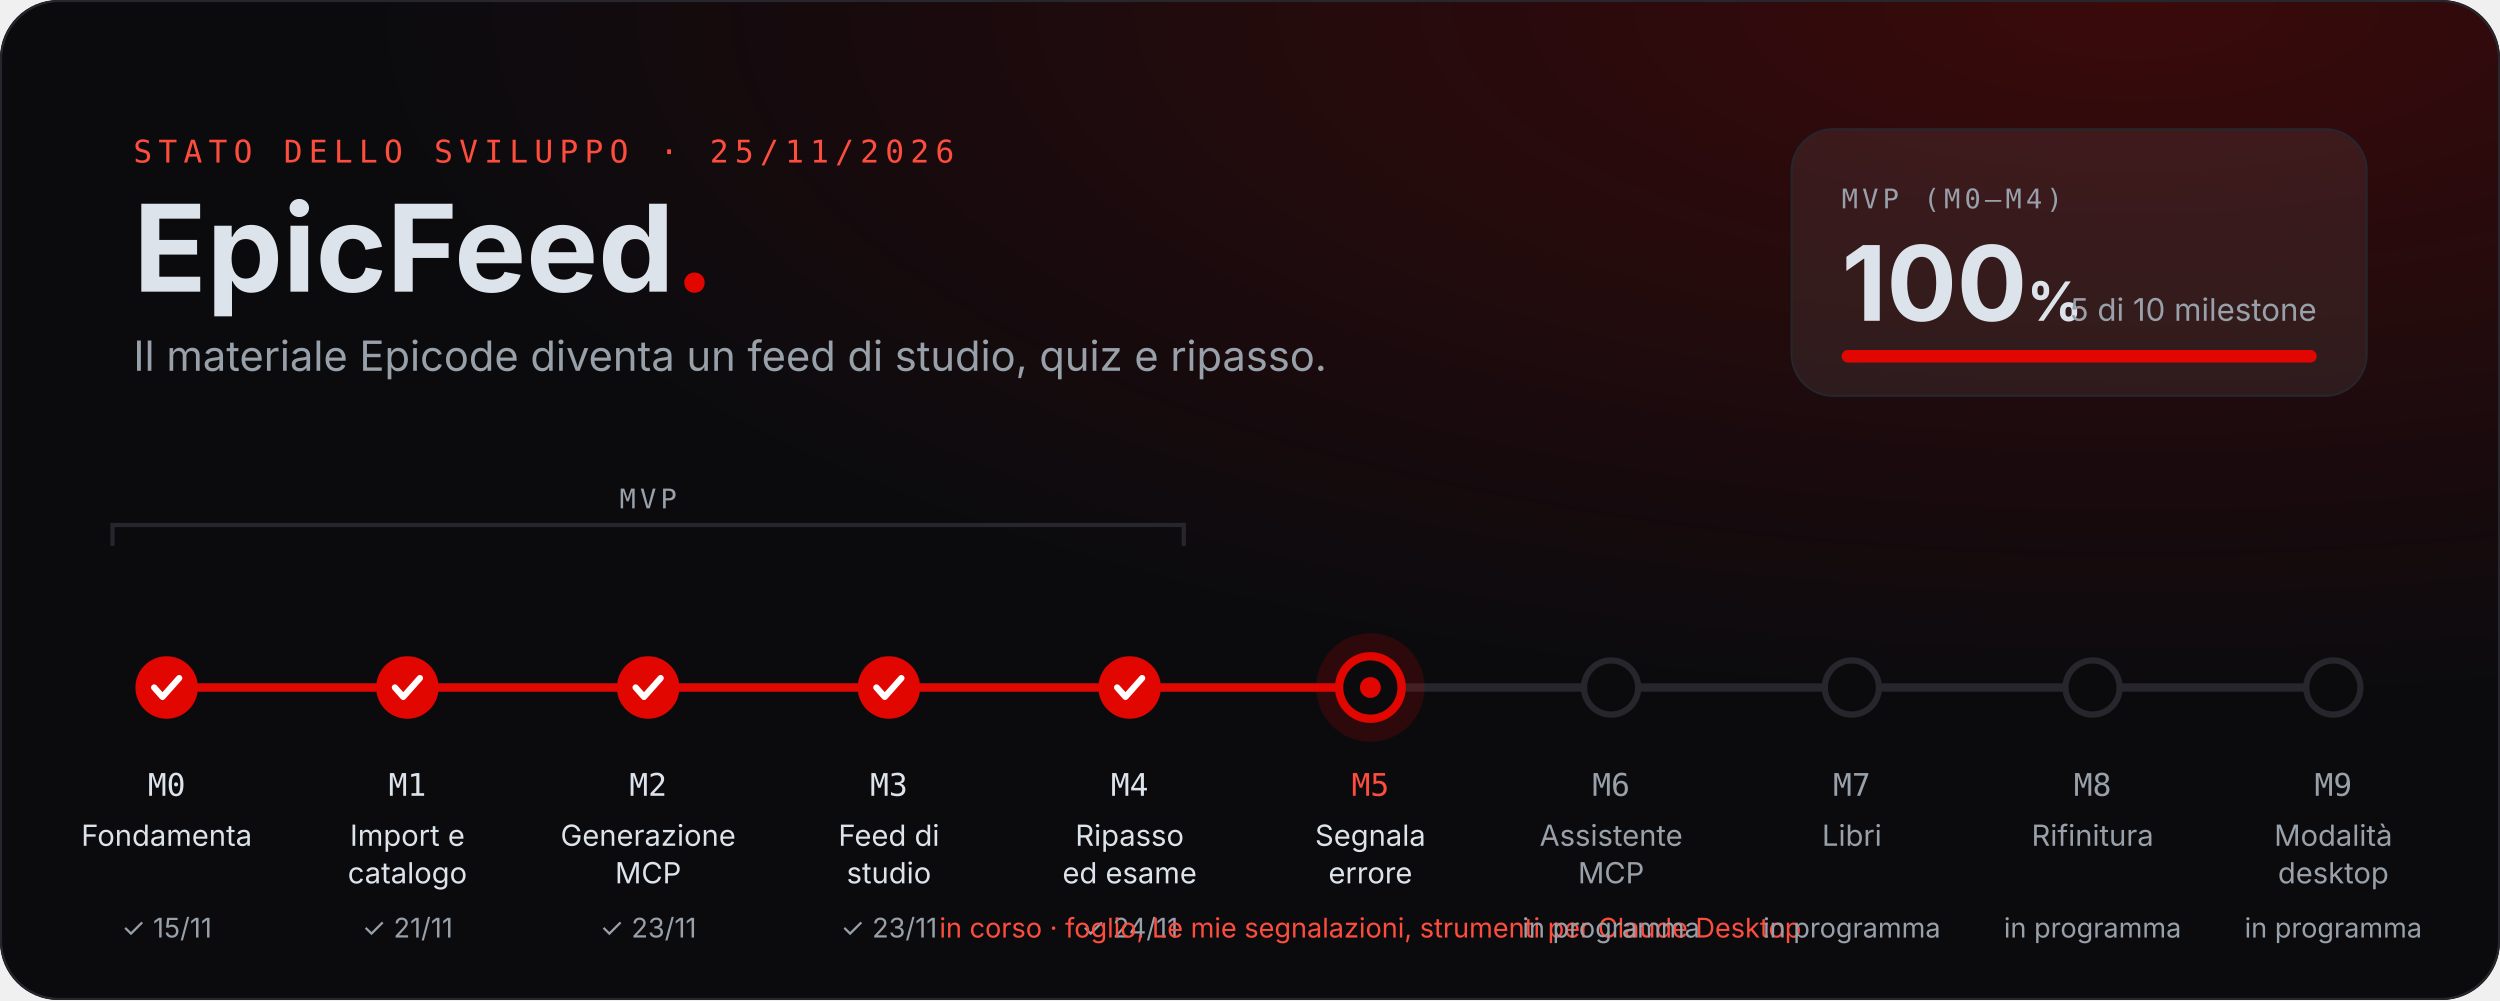
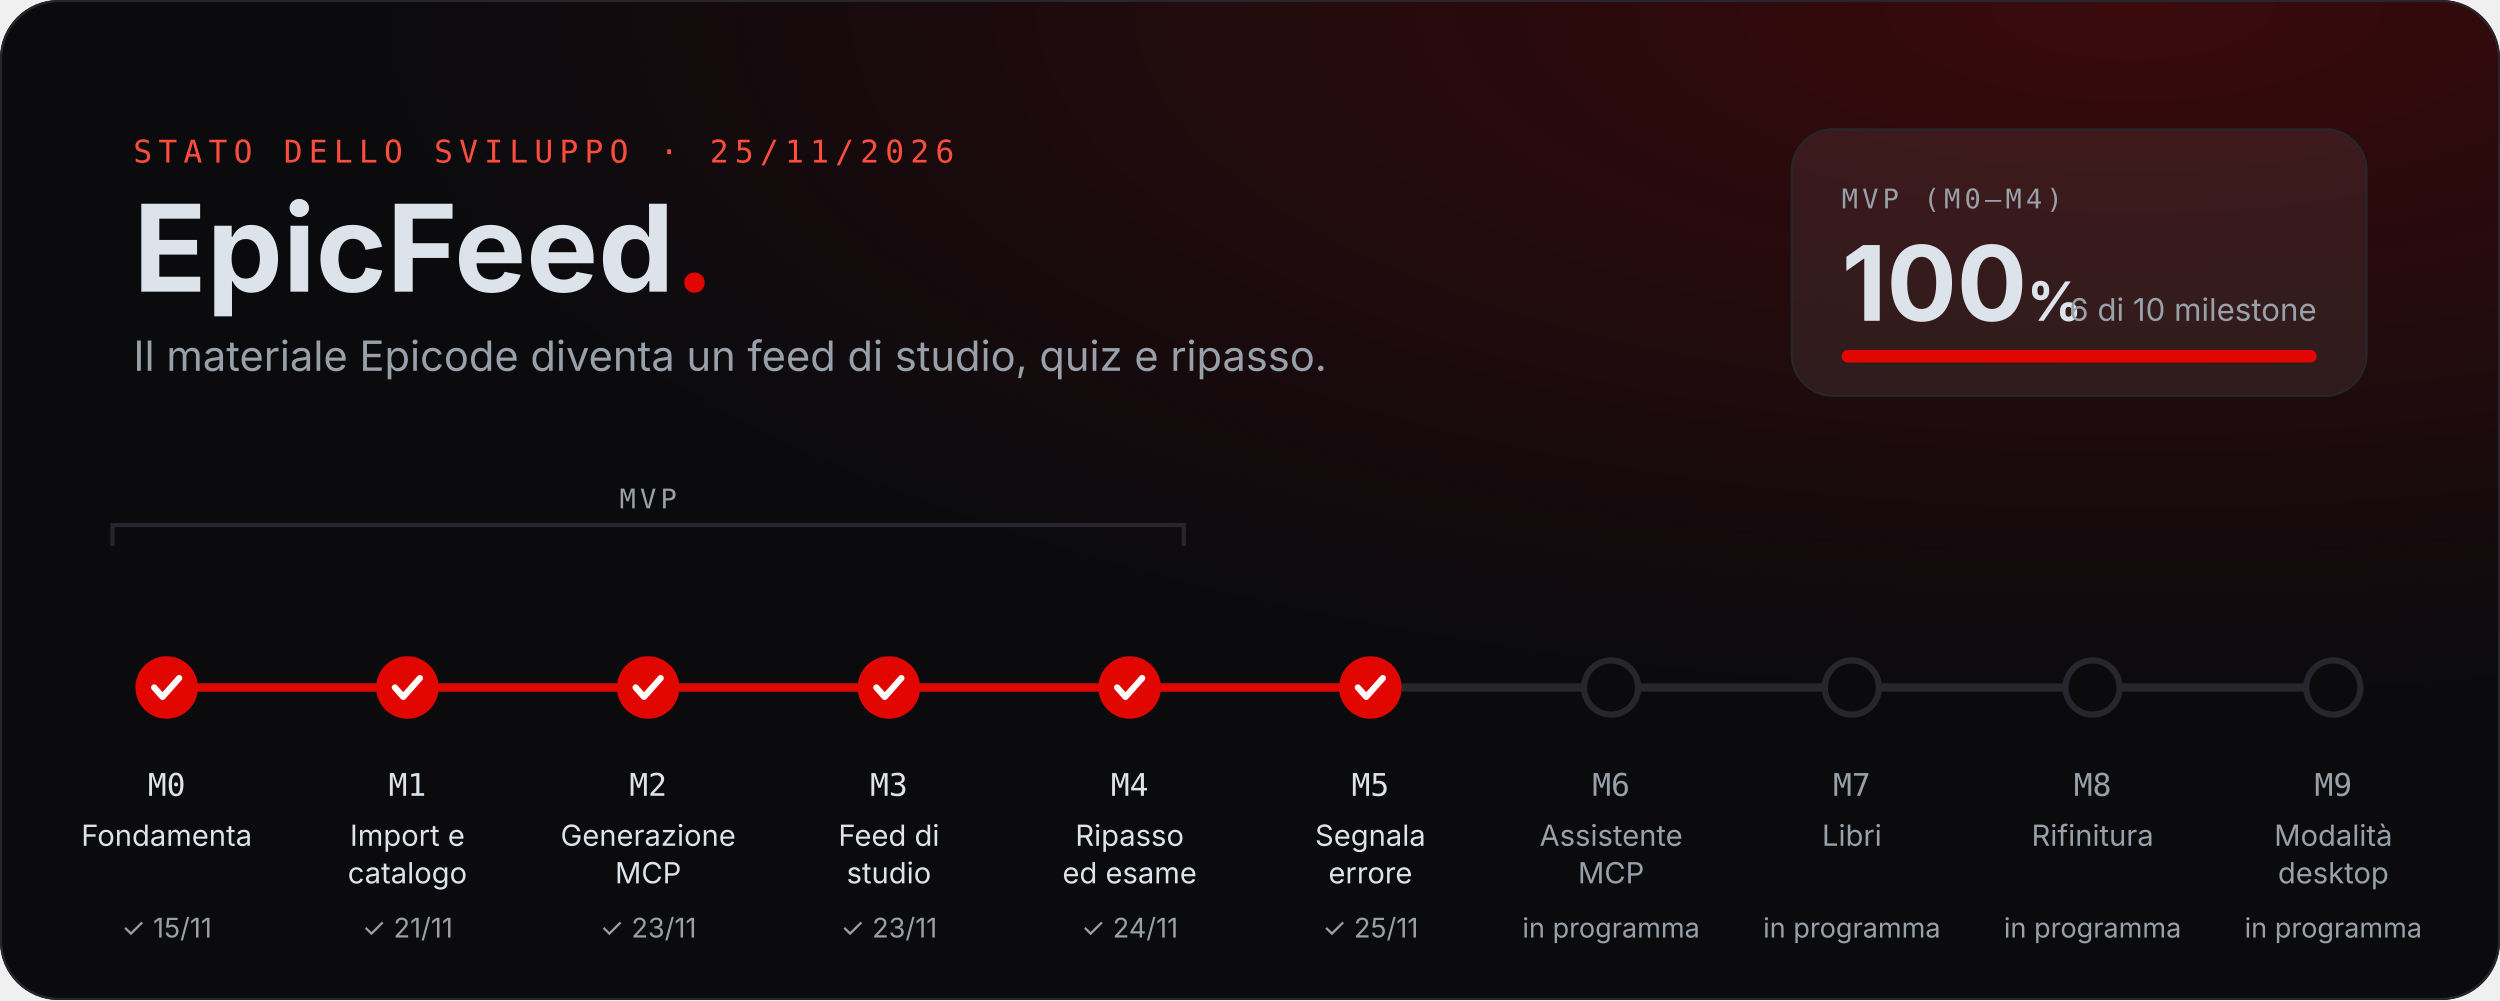
<svg xmlns="http://www.w3.org/2000/svg" width="1200" height="480" viewBox="0 0 1200 480" role="img" aria-label="Stato dello sviluppo di EpicFeed: MVP al 100%">
  <defs>
    <radialGradient id="glow" cx="85%" cy="0%" r="70%">
      <stop offset="0" stop-color="#E10600" stop-opacity="0.22" />
      <stop offset="1" stop-color="#E10600" stop-opacity="0" />
    </radialGradient>
  </defs>
  <rect width="1200" height="480" rx="28" fill="#0B0B0E" />
  <rect width="1200" height="480" rx="28" fill="url(#glow)" />
  <rect x="0.5" y="0.5" width="1199" height="479" rx="28" fill="none" stroke="#26262C" />
  <text x="64" y="78" font-family="'JetBrains Mono', ui-monospace, Consolas, Menlo, monospace" font-size="15" letter-spacing="3" fill="#FF4D3D">STATO DELLO SVILUPPO · 25/11/2026</text>
  <text x="64" y="140" font-family="'Space Grotesk', Inter, 'Segoe UI', system-ui, sans-serif" font-size="58" font-weight="700" fill="#DCE3EA">EpicFeed<tspan fill="#E10600">.</tspan>
  </text>
  <text x="64" y="178" font-family="Inter, 'Segoe UI', system-ui, -apple-system, sans-serif" font-size="20" fill="#98A0A9">Il materiale Epicode diventa un feed di studio, quiz e ripasso.</text>
  <g transform="translate(860,62)">
    <rect width="276" height="128" rx="20" fill="#FFFFFF" fill-opacity="0.07" stroke="#26262C" />
    <text x="24" y="38" font-family="'JetBrains Mono', ui-monospace, Consolas, Menlo, monospace" font-size="13" letter-spacing="2" fill="#98A0A9">MVP (M0–M4)</text>
    <text x="24" y="92" font-family="'Space Grotesk', Inter, 'Segoe UI', system-ui, sans-serif" font-size="50" font-weight="700" fill="#DCE3EA">100<tspan font-size="26">%</tspan>
    </text>
-     <text x="252" y="92" text-anchor="end" font-family="Inter, 'Segoe UI', system-ui, -apple-system, sans-serif" font-size="15" fill="#98A0A9">5 di 10 milestone</text>
+     <text x="252" y="92" text-anchor="end" font-family="Inter, 'Segoe UI', system-ui, -apple-system, sans-serif" font-size="15" fill="#98A0A9">6 di 10 milestone</text>
    <rect x="24" y="106" width="228" height="6" rx="3" fill="#26262C" />
    <rect x="24" y="106" width="228" height="6" rx="3" fill="#E10600" />
  </g>
  <path d="M54 262 v-10 h514.222 v10" fill="none" stroke="#26262C" stroke-width="2" />
  <text x="311.111" y="244" text-anchor="middle" font-family="'JetBrains Mono', ui-monospace, Consolas, Menlo, monospace" font-size="13" letter-spacing="2" fill="#98A0A9">MVP</text>
  <line x1="80" y1="330" x2="1120" y2="330" stroke="#26262C" stroke-width="4" stroke-linecap="round" />
-   <line x1="80" y1="330" x2="646.222" y2="330" stroke="#E10600" stroke-width="4" stroke-linecap="round" />
+   <line x1="80" y1="330" x2="657.778" y2="330" stroke="#E10600" stroke-width="4" stroke-linecap="round" />
  <circle cx="80" cy="330" r="15" fill="#E10600" />
  <path d="M74 330 l4 4.5 l8 -9" fill="none" stroke="#FFFFFF" stroke-width="3" stroke-linecap="round" stroke-linejoin="round" />
  <text x="80" y="382" text-anchor="middle" font-family="'JetBrains Mono', ui-monospace, Consolas, Menlo, monospace" font-size="15" font-weight="500" fill="#DCE3EA">M0</text>
  <text x="80" y="406" text-anchor="middle" font-family="Inter, 'Segoe UI', system-ui, -apple-system, sans-serif" font-size="14" fill="#DCE3EA">Fondamenta</text>
  <text x="80" y="450" text-anchor="middle" font-family="Inter, 'Segoe UI', system-ui, -apple-system, sans-serif" font-size="13" fill="#98A0A9">✓ 15/11</text>
  <circle cx="195.556" cy="330" r="15" fill="#E10600" />
  <path d="M189.556 330 l4 4.5 l8 -9" fill="none" stroke="#FFFFFF" stroke-width="3" stroke-linecap="round" stroke-linejoin="round" />
  <text x="195.556" y="382" text-anchor="middle" font-family="'JetBrains Mono', ui-monospace, Consolas, Menlo, monospace" font-size="15" font-weight="500" fill="#DCE3EA">M1</text>
  <text x="195.556" y="406" text-anchor="middle" font-family="Inter, 'Segoe UI', system-ui, -apple-system, sans-serif" font-size="14" fill="#DCE3EA">Import e</text>
  <text x="195.556" y="424" text-anchor="middle" font-family="Inter, 'Segoe UI', system-ui, -apple-system, sans-serif" font-size="14" fill="#DCE3EA">catalogo</text>
  <text x="195.556" y="450" text-anchor="middle" font-family="Inter, 'Segoe UI', system-ui, -apple-system, sans-serif" font-size="13" fill="#98A0A9">✓ 21/11</text>
  <circle cx="311.111" cy="330" r="15" fill="#E10600" />
  <path d="M305.111 330 l4 4.5 l8 -9" fill="none" stroke="#FFFFFF" stroke-width="3" stroke-linecap="round" stroke-linejoin="round" />
  <text x="311.111" y="382" text-anchor="middle" font-family="'JetBrains Mono', ui-monospace, Consolas, Menlo, monospace" font-size="15" font-weight="500" fill="#DCE3EA">M2</text>
  <text x="311.111" y="406" text-anchor="middle" font-family="Inter, 'Segoe UI', system-ui, -apple-system, sans-serif" font-size="14" fill="#DCE3EA">Generazione</text>
  <text x="311.111" y="424" text-anchor="middle" font-family="Inter, 'Segoe UI', system-ui, -apple-system, sans-serif" font-size="14" fill="#DCE3EA">MCP</text>
  <text x="311.111" y="450" text-anchor="middle" font-family="Inter, 'Segoe UI', system-ui, -apple-system, sans-serif" font-size="13" fill="#98A0A9">✓ 23/11</text>
  <circle cx="426.667" cy="330" r="15" fill="#E10600" />
  <path d="M420.667 330 l4 4.5 l8 -9" fill="none" stroke="#FFFFFF" stroke-width="3" stroke-linecap="round" stroke-linejoin="round" />
  <text x="426.667" y="382" text-anchor="middle" font-family="'JetBrains Mono', ui-monospace, Consolas, Menlo, monospace" font-size="15" font-weight="500" fill="#DCE3EA">M3</text>
  <text x="426.667" y="406" text-anchor="middle" font-family="Inter, 'Segoe UI', system-ui, -apple-system, sans-serif" font-size="14" fill="#DCE3EA">Feed di</text>
  <text x="426.667" y="424" text-anchor="middle" font-family="Inter, 'Segoe UI', system-ui, -apple-system, sans-serif" font-size="14" fill="#DCE3EA">studio</text>
  <text x="426.667" y="450" text-anchor="middle" font-family="Inter, 'Segoe UI', system-ui, -apple-system, sans-serif" font-size="13" fill="#98A0A9">✓ 23/11</text>
  <circle cx="542.222" cy="330" r="15" fill="#E10600" />
  <path d="M536.222 330 l4 4.5 l8 -9" fill="none" stroke="#FFFFFF" stroke-width="3" stroke-linecap="round" stroke-linejoin="round" />
  <text x="542.222" y="382" text-anchor="middle" font-family="'JetBrains Mono', ui-monospace, Consolas, Menlo, monospace" font-size="15" font-weight="500" fill="#DCE3EA">M4</text>
  <text x="542.222" y="406" text-anchor="middle" font-family="Inter, 'Segoe UI', system-ui, -apple-system, sans-serif" font-size="14" fill="#DCE3EA">Ripasso</text>
  <text x="542.222" y="424" text-anchor="middle" font-family="Inter, 'Segoe UI', system-ui, -apple-system, sans-serif" font-size="14" fill="#DCE3EA">ed esame</text>
  <text x="542.222" y="450" text-anchor="middle" font-family="Inter, 'Segoe UI', system-ui, -apple-system, sans-serif" font-size="13" fill="#98A0A9">✓ 24/11</text>
-   <circle cx="657.778" cy="330" r="26" fill="#E10600" fill-opacity="0.16" />
-   <circle cx="657.778" cy="330" r="15" fill="#0B0B0E" stroke="#E10600" stroke-width="4" />
-   <circle cx="657.778" cy="330" r="5" fill="#E10600" />
-   <text x="657.778" y="382" text-anchor="middle" font-family="'JetBrains Mono', ui-monospace, Consolas, Menlo, monospace" font-size="15" font-weight="500" fill="#FF4D3D">M5</text>
+   <circle cx="657.778" cy="330" r="15" fill="#E10600" />
+   <path d="M651.778 330 l4 4.5 l8 -9" fill="none" stroke="#FFFFFF" stroke-width="3" stroke-linecap="round" stroke-linejoin="round" />
+   <text x="657.778" y="382" text-anchor="middle" font-family="'JetBrains Mono', ui-monospace, Consolas, Menlo, monospace" font-size="15" font-weight="500" fill="#DCE3EA">M5</text>
  <text x="657.778" y="406" text-anchor="middle" font-family="Inter, 'Segoe UI', system-ui, -apple-system, sans-serif" font-size="14" fill="#DCE3EA">Segnala</text>
  <text x="657.778" y="424" text-anchor="middle" font-family="Inter, 'Segoe UI', system-ui, -apple-system, sans-serif" font-size="14" fill="#DCE3EA">errore</text>
-   <text x="657.778" y="450" text-anchor="middle" font-family="Inter, 'Segoe UI', system-ui, -apple-system, sans-serif" font-size="13" fill="#FF4D3D">in corso · foglio, Le mie segnalazioni, strumenti per Claude Desktop</text>
+   <text x="657.778" y="450" text-anchor="middle" font-family="Inter, 'Segoe UI', system-ui, -apple-system, sans-serif" font-size="13" fill="#98A0A9">✓ 25/11</text>
  <circle cx="773.333" cy="330" r="13" fill="#0B0B0E" stroke="#26262C" stroke-width="3" />
  <text x="773.333" y="382" text-anchor="middle" font-family="'JetBrains Mono', ui-monospace, Consolas, Menlo, monospace" font-size="15" font-weight="500" fill="#98A0A9">M6</text>
  <text x="773.333" y="406" text-anchor="middle" font-family="Inter, 'Segoe UI', system-ui, -apple-system, sans-serif" font-size="14" fill="#98A0A9">Assistente</text>
  <text x="773.333" y="424" text-anchor="middle" font-family="Inter, 'Segoe UI', system-ui, -apple-system, sans-serif" font-size="14" fill="#98A0A9">MCP</text>
  <text x="773.333" y="450" text-anchor="middle" font-family="Inter, 'Segoe UI', system-ui, -apple-system, sans-serif" font-size="13" fill="#98A0A9">in programma</text>
  <circle cx="888.889" cy="330" r="13" fill="#0B0B0E" stroke="#26262C" stroke-width="3" />
  <text x="888.889" y="382" text-anchor="middle" font-family="'JetBrains Mono', ui-monospace, Consolas, Menlo, monospace" font-size="15" font-weight="500" fill="#98A0A9">M7</text>
  <text x="888.889" y="406" text-anchor="middle" font-family="Inter, 'Segoe UI', system-ui, -apple-system, sans-serif" font-size="14" fill="#98A0A9">Libri</text>
  <text x="888.889" y="450" text-anchor="middle" font-family="Inter, 'Segoe UI', system-ui, -apple-system, sans-serif" font-size="13" fill="#98A0A9">in programma</text>
  <circle cx="1004.444" cy="330" r="13" fill="#0B0B0E" stroke="#26262C" stroke-width="3" />
  <text x="1004.444" y="382" text-anchor="middle" font-family="'JetBrains Mono', ui-monospace, Consolas, Menlo, monospace" font-size="15" font-weight="500" fill="#98A0A9">M8</text>
  <text x="1004.444" y="406" text-anchor="middle" font-family="Inter, 'Segoe UI', system-ui, -apple-system, sans-serif" font-size="14" fill="#98A0A9">Rifinitura</text>
  <text x="1004.444" y="450" text-anchor="middle" font-family="Inter, 'Segoe UI', system-ui, -apple-system, sans-serif" font-size="13" fill="#98A0A9">in programma</text>
  <circle cx="1120" cy="330" r="13" fill="#0B0B0E" stroke="#26262C" stroke-width="3" />
  <text x="1120" y="382" text-anchor="middle" font-family="'JetBrains Mono', ui-monospace, Consolas, Menlo, monospace" font-size="15" font-weight="500" fill="#98A0A9">M9</text>
  <text x="1120" y="406" text-anchor="middle" font-family="Inter, 'Segoe UI', system-ui, -apple-system, sans-serif" font-size="14" fill="#98A0A9">Modalità</text>
  <text x="1120" y="424" text-anchor="middle" font-family="Inter, 'Segoe UI', system-ui, -apple-system, sans-serif" font-size="14" fill="#98A0A9">desktop</text>
  <text x="1120" y="450" text-anchor="middle" font-family="Inter, 'Segoe UI', system-ui, -apple-system, sans-serif" font-size="13" fill="#98A0A9">in programma</text>
</svg>
